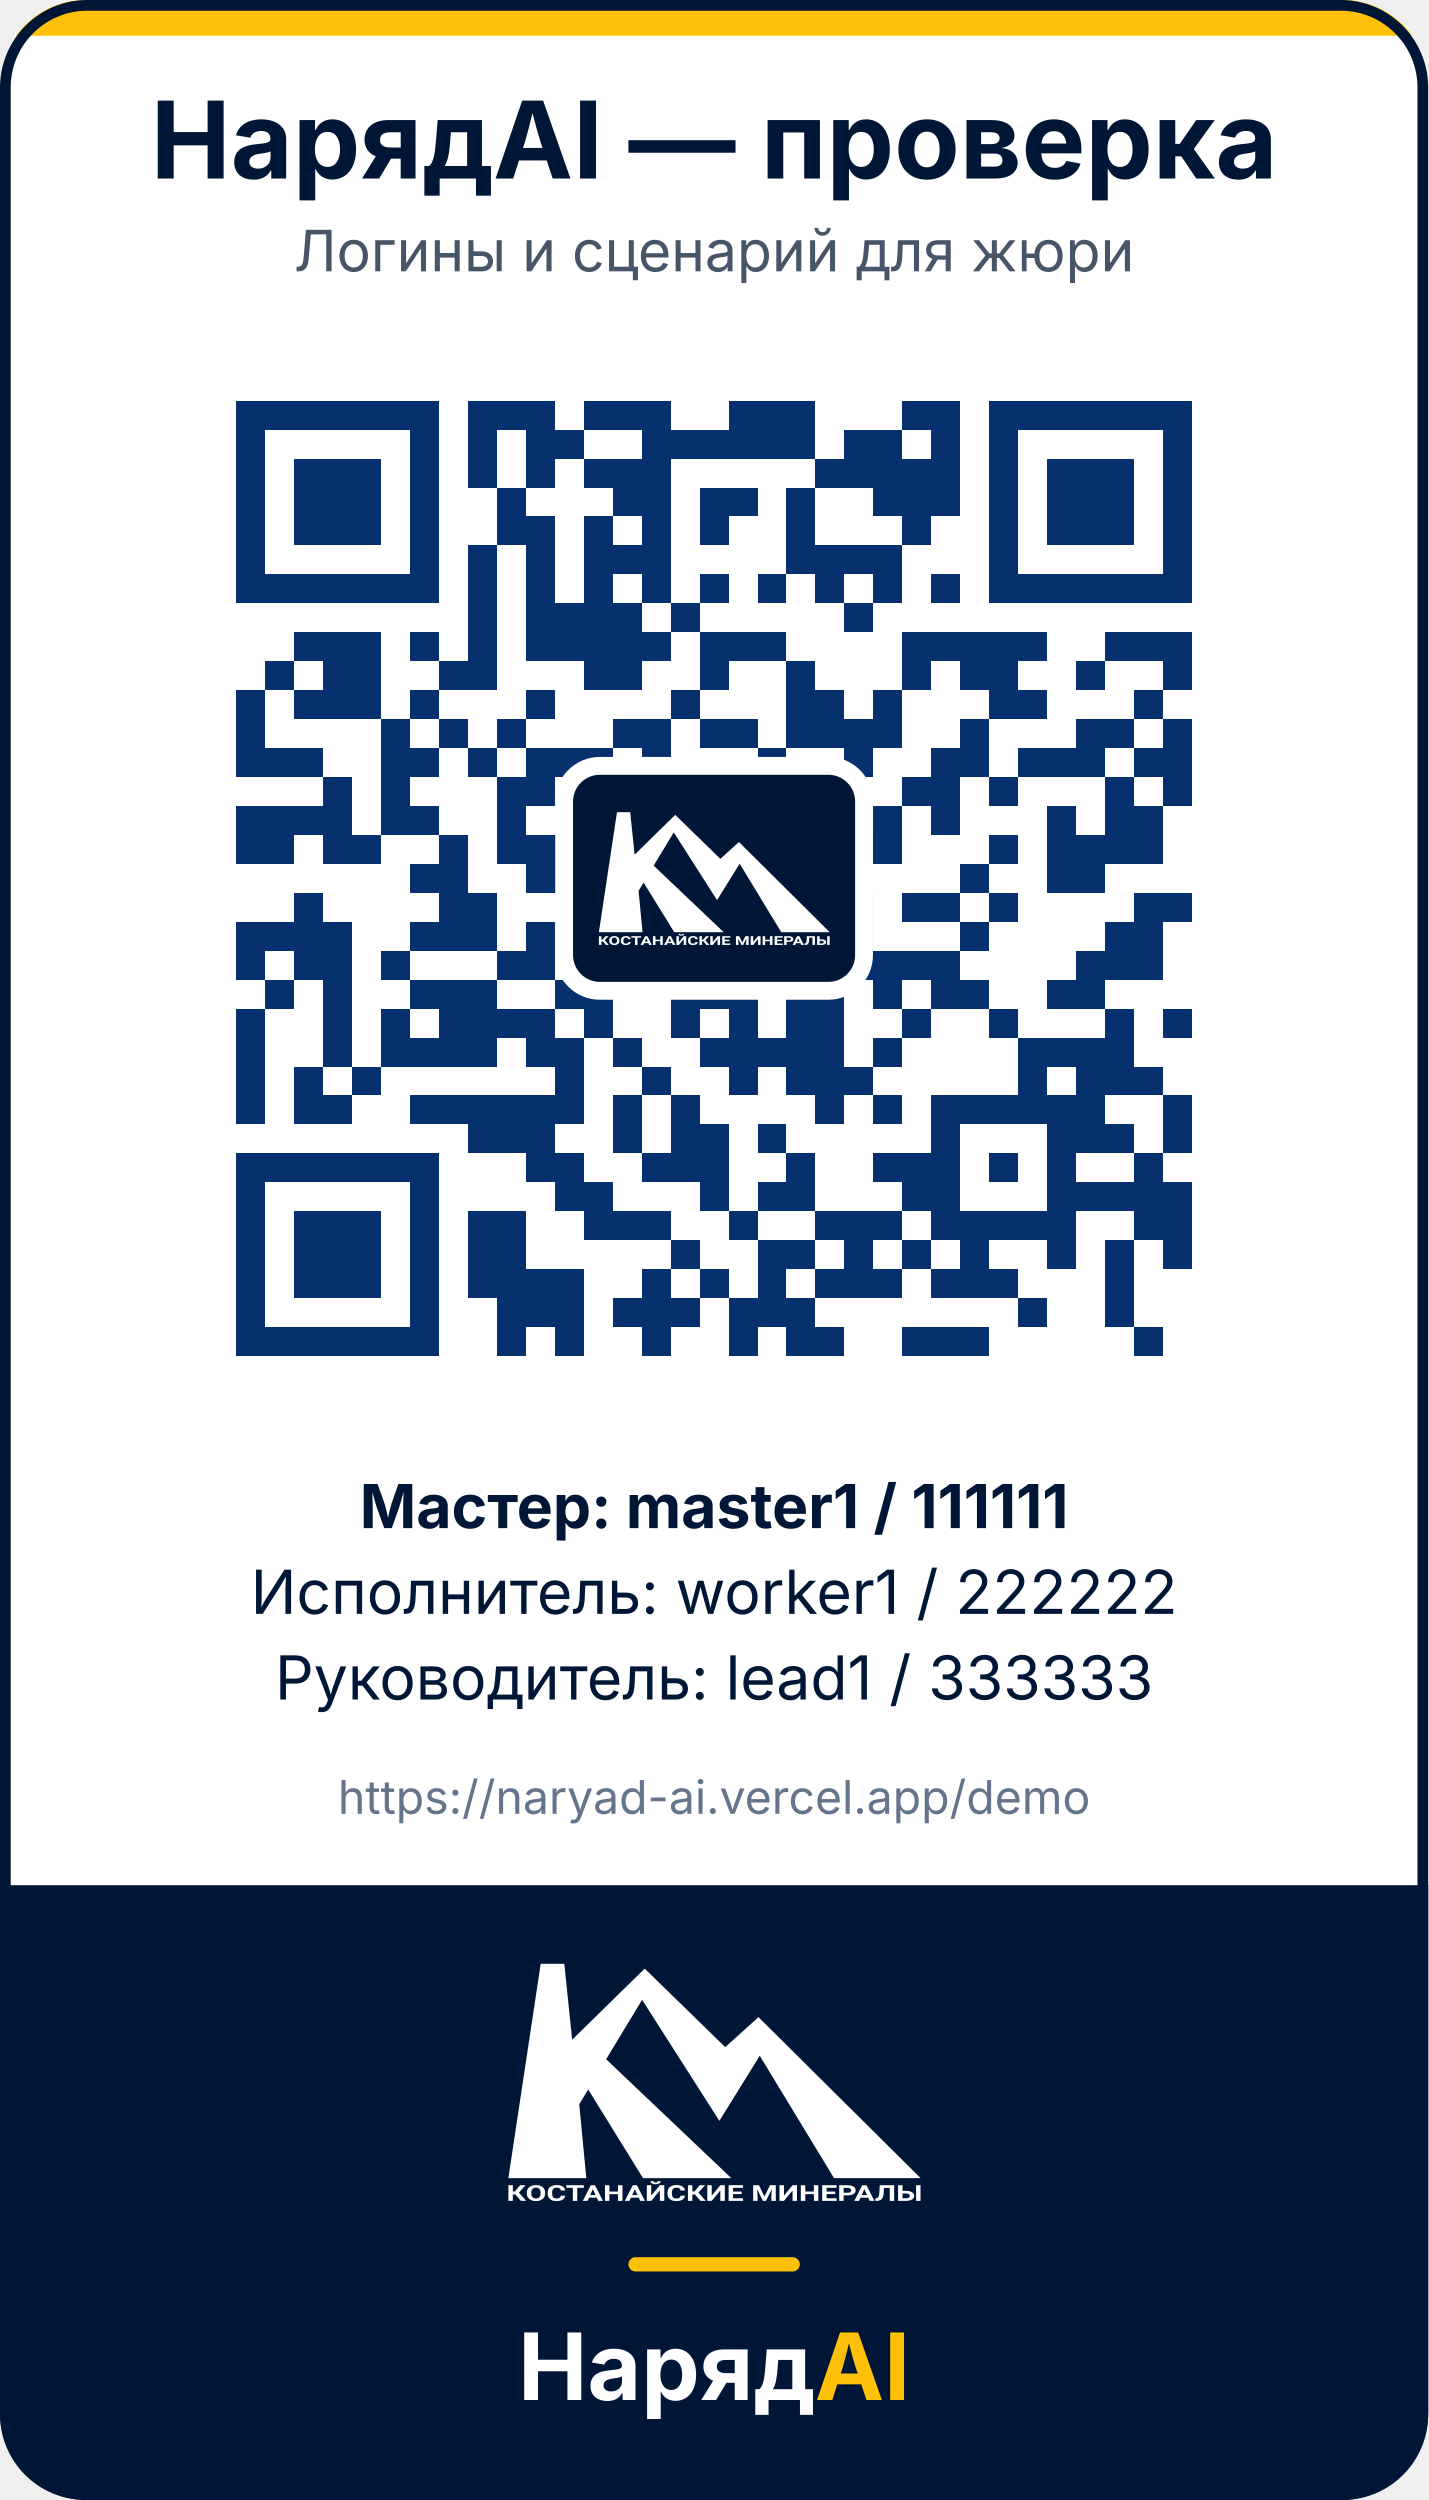
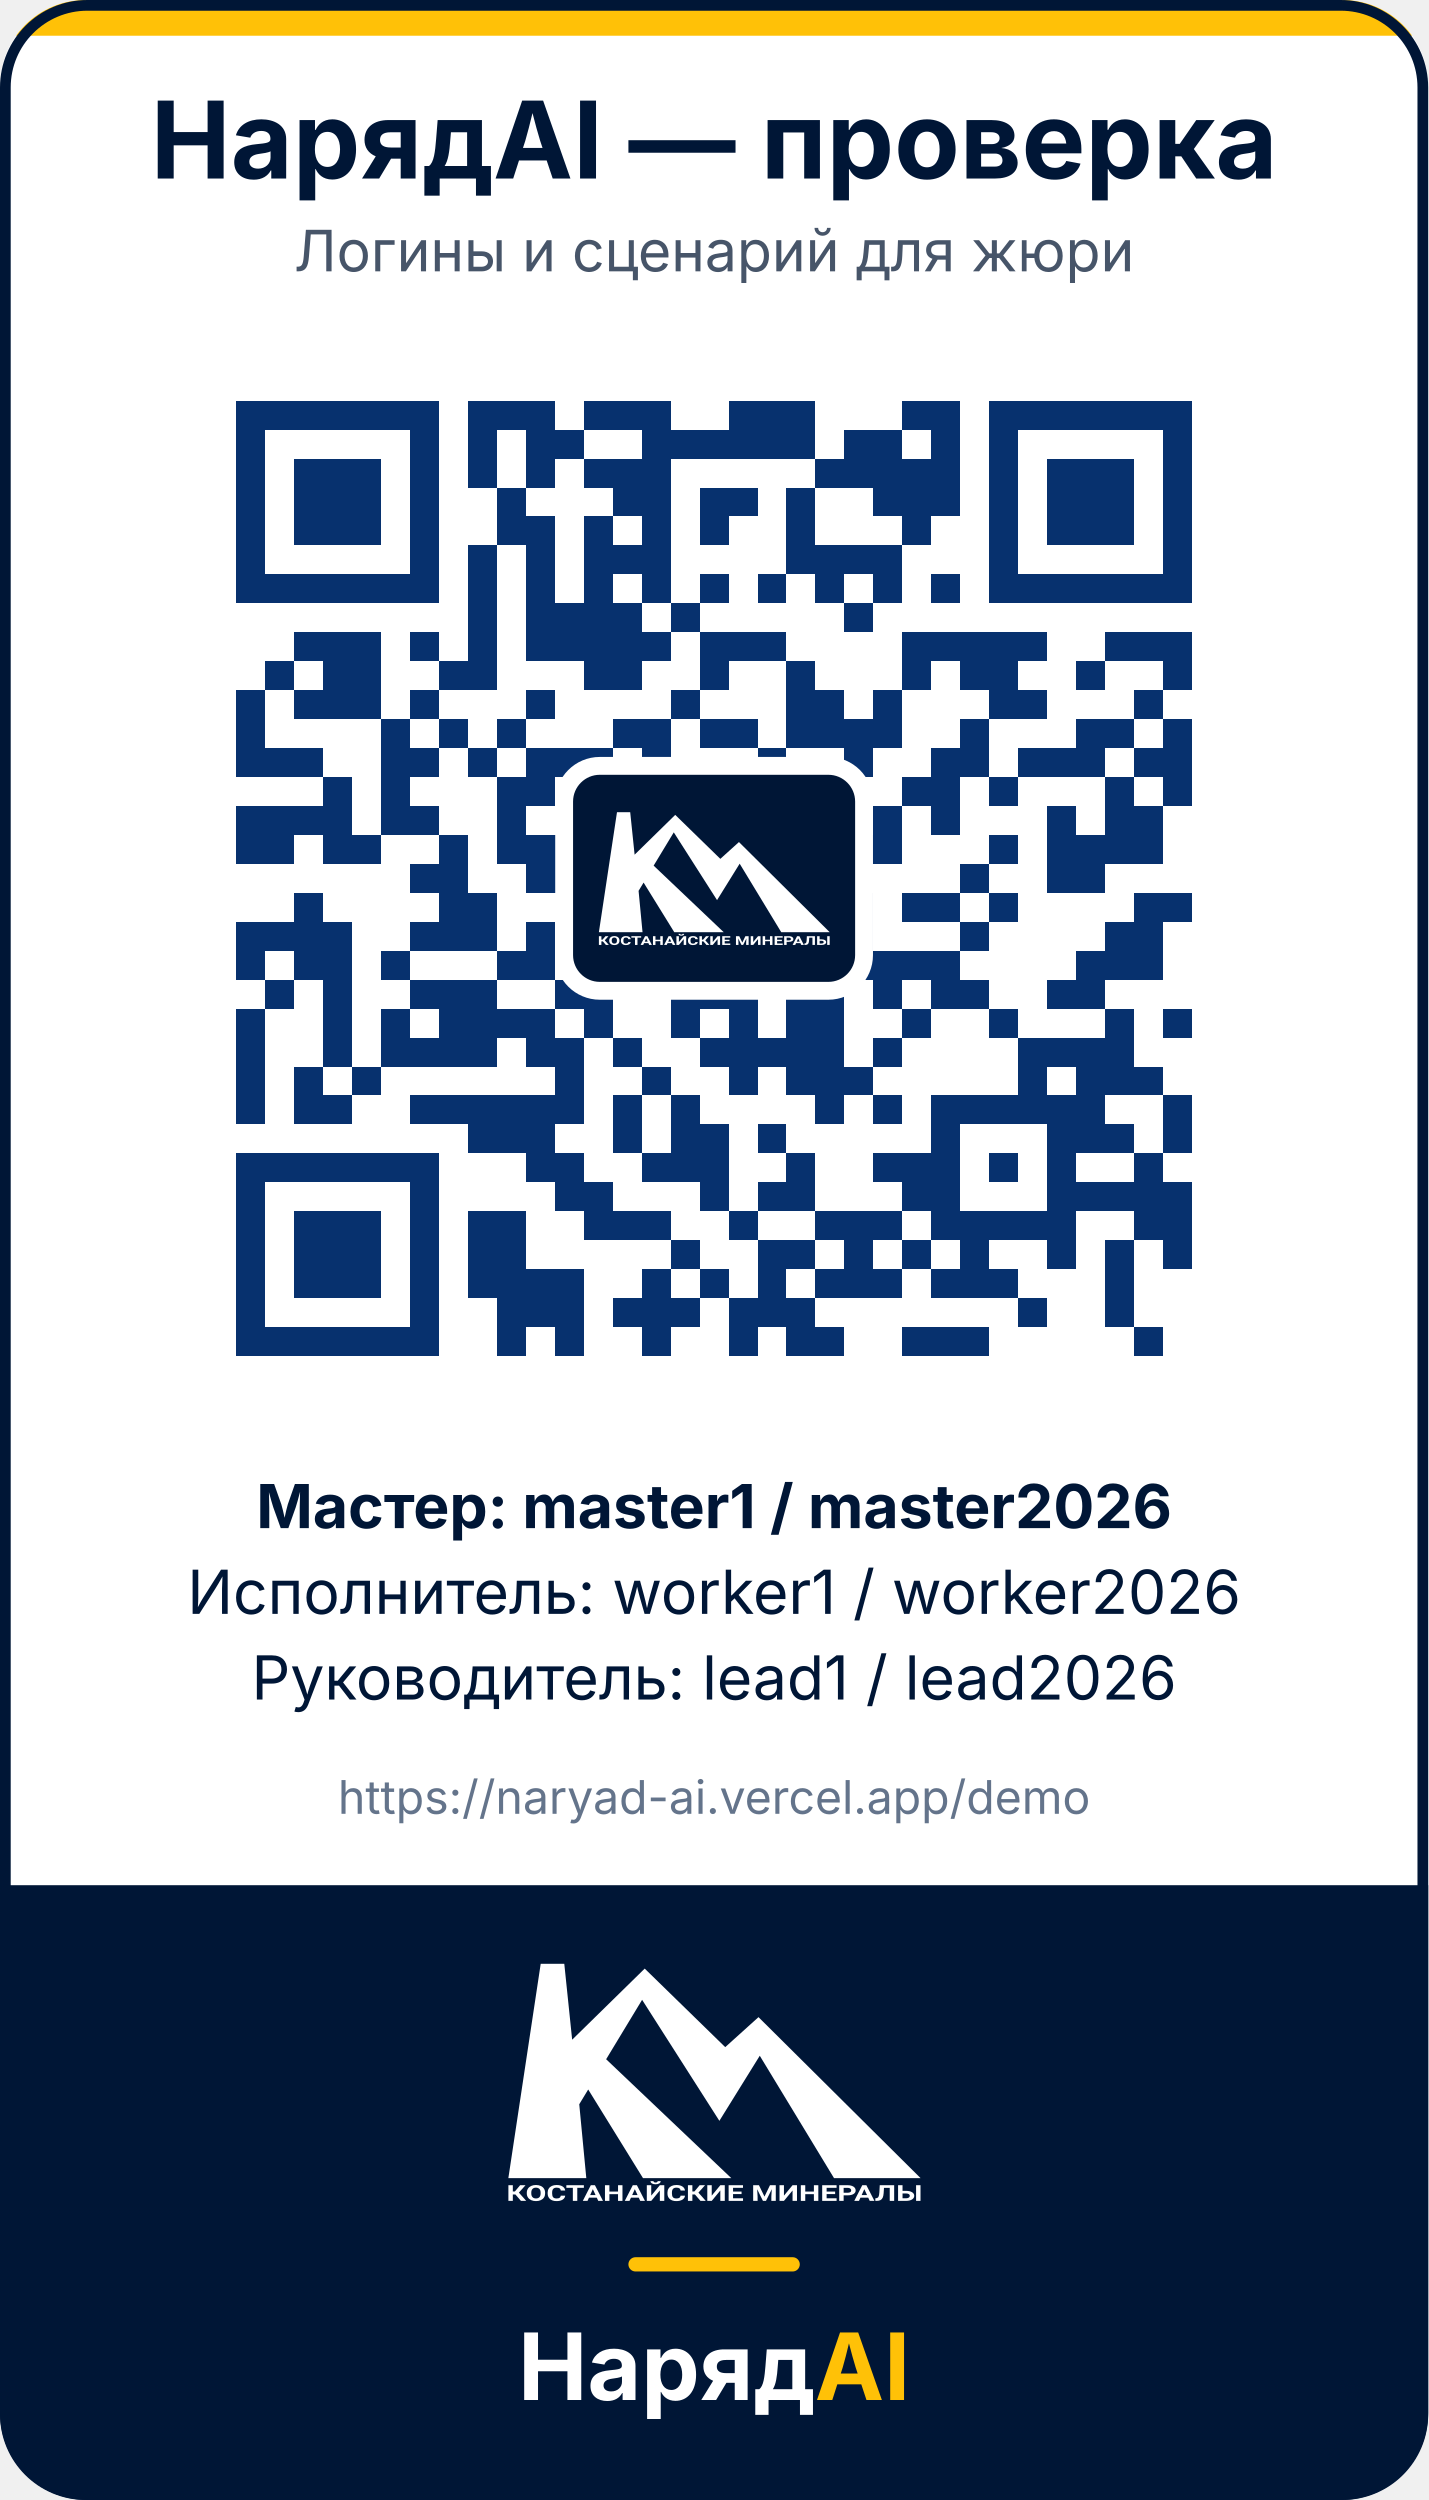
<svg xmlns="http://www.w3.org/2000/svg" width="400" height="700.189" viewBox="0 0 400 700.189" font-family="Inter, 'Segoe UI', Roboto, Arial, sans-serif">
  <defs>
    <clipPath id="card">
      <rect width="400" height="700.189" rx="24" />
    </clipPath>
  </defs>
  <rect width="400" height="700.189" rx="24" fill="#ffffff" />
  <rect width="400" height="10" fill="#ffc107" clip-path="url(#card)" />
  <text x="200" y="50" text-anchor="middle" font-size="30" font-weight="700" fill="#001636" font-family="Oswald, Inter, sans-serif">НарядAI — проверка</text>
  <text x="200" y="76" text-anchor="middle" font-size="16" fill="#475569">Логины и сценарий для жюри</text>
  <g transform="translate(50 96)">
    <rect width="300" height="300" fill="#ffffff" />
    <g transform="scale(8.108108) translate(2 2)" shape-rendering="crispEdges">
      <path d="M0 0h1v1h-1zM1 0h1v1h-1zM2 0h1v1h-1zM3 0h1v1h-1zM4 0h1v1h-1zM5 0h1v1h-1zM6 0h1v1h-1zM8 0h1v1h-1zM9 0h1v1h-1zM10 0h1v1h-1zM12 0h1v1h-1zM13 0h1v1h-1zM14 0h1v1h-1zM17 0h1v1h-1zM18 0h1v1h-1zM19 0h1v1h-1zM23 0h1v1h-1zM24 0h1v1h-1zM26 0h1v1h-1zM27 0h1v1h-1zM28 0h1v1h-1zM29 0h1v1h-1zM30 0h1v1h-1zM31 0h1v1h-1zM32 0h1v1h-1zM0 1h1v1h-1zM6 1h1v1h-1zM8 1h1v1h-1zM10 1h1v1h-1zM11 1h1v1h-1zM14 1h1v1h-1zM15 1h1v1h-1zM16 1h1v1h-1zM17 1h1v1h-1zM18 1h1v1h-1zM19 1h1v1h-1zM21 1h1v1h-1zM22 1h1v1h-1zM24 1h1v1h-1zM26 1h1v1h-1zM32 1h1v1h-1zM0 2h1v1h-1zM2 2h1v1h-1zM3 2h1v1h-1zM4 2h1v1h-1zM6 2h1v1h-1zM8 2h1v1h-1zM10 2h1v1h-1zM12 2h1v1h-1zM13 2h1v1h-1zM14 2h1v1h-1zM20 2h1v1h-1zM21 2h1v1h-1zM22 2h1v1h-1zM23 2h1v1h-1zM24 2h1v1h-1zM26 2h1v1h-1zM28 2h1v1h-1zM29 2h1v1h-1zM30 2h1v1h-1zM32 2h1v1h-1zM0 3h1v1h-1zM2 3h1v1h-1zM3 3h1v1h-1zM4 3h1v1h-1zM6 3h1v1h-1zM9 3h1v1h-1zM13 3h1v1h-1zM14 3h1v1h-1zM16 3h1v1h-1zM17 3h1v1h-1zM19 3h1v1h-1zM22 3h1v1h-1zM23 3h1v1h-1zM24 3h1v1h-1zM26 3h1v1h-1zM28 3h1v1h-1zM29 3h1v1h-1zM30 3h1v1h-1zM32 3h1v1h-1zM0 4h1v1h-1zM2 4h1v1h-1zM3 4h1v1h-1zM4 4h1v1h-1zM6 4h1v1h-1zM9 4h1v1h-1zM10 4h1v1h-1zM12 4h1v1h-1zM14 4h1v1h-1zM16 4h1v1h-1zM19 4h1v1h-1zM23 4h1v1h-1zM26 4h1v1h-1zM28 4h1v1h-1zM29 4h1v1h-1zM30 4h1v1h-1zM32 4h1v1h-1zM0 5h1v1h-1zM6 5h1v1h-1zM8 5h1v1h-1zM10 5h1v1h-1zM12 5h1v1h-1zM13 5h1v1h-1zM14 5h1v1h-1zM19 5h1v1h-1zM20 5h1v1h-1zM21 5h1v1h-1zM22 5h1v1h-1zM26 5h1v1h-1zM32 5h1v1h-1zM0 6h1v1h-1zM1 6h1v1h-1zM2 6h1v1h-1zM3 6h1v1h-1zM4 6h1v1h-1zM5 6h1v1h-1zM6 6h1v1h-1zM8 6h1v1h-1zM10 6h1v1h-1zM12 6h1v1h-1zM14 6h1v1h-1zM16 6h1v1h-1zM18 6h1v1h-1zM20 6h1v1h-1zM22 6h1v1h-1zM24 6h1v1h-1zM26 6h1v1h-1zM27 6h1v1h-1zM28 6h1v1h-1zM29 6h1v1h-1zM30 6h1v1h-1zM31 6h1v1h-1zM32 6h1v1h-1zM8 7h1v1h-1zM10 7h1v1h-1zM11 7h1v1h-1zM12 7h1v1h-1zM13 7h1v1h-1zM15 7h1v1h-1zM21 7h1v1h-1zM2 8h1v1h-1zM3 8h1v1h-1zM4 8h1v1h-1zM6 8h1v1h-1zM8 8h1v1h-1zM10 8h1v1h-1zM11 8h1v1h-1zM12 8h1v1h-1zM13 8h1v1h-1zM14 8h1v1h-1zM16 8h1v1h-1zM17 8h1v1h-1zM18 8h1v1h-1zM23 8h1v1h-1zM24 8h1v1h-1zM25 8h1v1h-1zM26 8h1v1h-1zM27 8h1v1h-1zM30 8h1v1h-1zM31 8h1v1h-1zM32 8h1v1h-1zM1 9h1v1h-1zM3 9h1v1h-1zM4 9h1v1h-1zM7 9h1v1h-1zM8 9h1v1h-1zM12 9h1v1h-1zM13 9h1v1h-1zM16 9h1v1h-1zM19 9h1v1h-1zM23 9h1v1h-1zM25 9h1v1h-1zM26 9h1v1h-1zM29 9h1v1h-1zM32 9h1v1h-1zM0 10h1v1h-1zM2 10h1v1h-1zM3 10h1v1h-1zM4 10h1v1h-1zM6 10h1v1h-1zM10 10h1v1h-1zM15 10h1v1h-1zM19 10h1v1h-1zM20 10h1v1h-1zM22 10h1v1h-1zM26 10h1v1h-1zM27 10h1v1h-1zM31 10h1v1h-1zM0 11h1v1h-1zM5 11h1v1h-1zM7 11h1v1h-1zM9 11h1v1h-1zM13 11h1v1h-1zM14 11h1v1h-1zM16 11h1v1h-1zM17 11h1v1h-1zM19 11h1v1h-1zM20 11h1v1h-1zM21 11h1v1h-1zM22 11h1v1h-1zM25 11h1v1h-1zM29 11h1v1h-1zM30 11h1v1h-1zM32 11h1v1h-1zM0 12h1v1h-1zM1 12h1v1h-1zM2 12h1v1h-1zM5 12h1v1h-1zM6 12h1v1h-1zM8 12h1v1h-1zM10 12h1v1h-1zM11 12h1v1h-1zM12 12h1v1h-1zM14 12h1v1h-1zM18 12h1v1h-1zM21 12h1v1h-1zM24 12h1v1h-1zM25 12h1v1h-1zM27 12h1v1h-1zM28 12h1v1h-1zM29 12h1v1h-1zM31 12h1v1h-1zM32 12h1v1h-1zM3 13h1v1h-1zM5 13h1v1h-1zM9 13h1v1h-1zM10 13h1v1h-1zM12 13h1v1h-1zM16 13h1v1h-1zM18 13h1v1h-1zM23 13h1v1h-1zM24 13h1v1h-1zM26 13h1v1h-1zM30 13h1v1h-1zM32 13h1v1h-1zM0 14h1v1h-1zM1 14h1v1h-1zM2 14h1v1h-1zM3 14h1v1h-1zM5 14h1v1h-1zM6 14h1v1h-1zM9 14h1v1h-1zM13 14h1v1h-1zM14 14h1v1h-1zM15 14h1v1h-1zM16 14h1v1h-1zM18 14h1v1h-1zM20 14h1v1h-1zM22 14h1v1h-1zM24 14h1v1h-1zM28 14h1v1h-1zM30 14h1v1h-1zM31 14h1v1h-1zM0 15h1v1h-1zM1 15h1v1h-1zM3 15h1v1h-1zM4 15h1v1h-1zM7 15h1v1h-1zM9 15h1v1h-1zM10 15h1v1h-1zM11 15h1v1h-1zM12 15h1v1h-1zM14 15h1v1h-1zM16 15h1v1h-1zM17 15h1v1h-1zM18 15h1v1h-1zM21 15h1v1h-1zM22 15h1v1h-1zM26 15h1v1h-1zM28 15h1v1h-1zM29 15h1v1h-1zM30 15h1v1h-1zM31 15h1v1h-1zM6 16h1v1h-1zM7 16h1v1h-1zM10 16h1v1h-1zM11 16h1v1h-1zM13 16h1v1h-1zM14 16h1v1h-1zM15 16h1v1h-1zM16 16h1v1h-1zM18 16h1v1h-1zM25 16h1v1h-1zM28 16h1v1h-1zM29 16h1v1h-1zM2 17h1v1h-1zM7 17h1v1h-1zM8 17h1v1h-1zM14 17h1v1h-1zM16 17h1v1h-1zM17 17h1v1h-1zM18 17h1v1h-1zM19 17h1v1h-1zM21 17h1v1h-1zM23 17h1v1h-1zM24 17h1v1h-1zM26 17h1v1h-1zM31 17h1v1h-1zM32 17h1v1h-1zM0 18h1v1h-1zM1 18h1v1h-1zM2 18h1v1h-1zM3 18h1v1h-1zM6 18h1v1h-1zM7 18h1v1h-1zM8 18h1v1h-1zM10 18h1v1h-1zM12 18h1v1h-1zM13 18h1v1h-1zM14 18h1v1h-1zM15 18h1v1h-1zM17 18h1v1h-1zM20 18h1v1h-1zM21 18h1v1h-1zM25 18h1v1h-1zM30 18h1v1h-1zM31 18h1v1h-1zM0 19h1v1h-1zM2 19h1v1h-1zM3 19h1v1h-1zM5 19h1v1h-1zM9 19h1v1h-1zM10 19h1v1h-1zM12 19h1v1h-1zM13 19h1v1h-1zM18 19h1v1h-1zM19 19h1v1h-1zM20 19h1v1h-1zM21 19h1v1h-1zM22 19h1v1h-1zM23 19h1v1h-1zM24 19h1v1h-1zM29 19h1v1h-1zM30 19h1v1h-1zM31 19h1v1h-1zM1 20h1v1h-1zM3 20h1v1h-1zM6 20h1v1h-1zM7 20h1v1h-1zM8 20h1v1h-1zM11 20h1v1h-1zM12 20h1v1h-1zM15 20h1v1h-1zM16 20h1v1h-1zM17 20h1v1h-1zM19 20h1v1h-1zM20 20h1v1h-1zM22 20h1v1h-1zM24 20h1v1h-1zM25 20h1v1h-1zM28 20h1v1h-1zM29 20h1v1h-1zM0 21h1v1h-1zM3 21h1v1h-1zM5 21h1v1h-1zM7 21h1v1h-1zM8 21h1v1h-1zM9 21h1v1h-1zM10 21h1v1h-1zM12 21h1v1h-1zM15 21h1v1h-1zM17 21h1v1h-1zM19 21h1v1h-1zM20 21h1v1h-1zM23 21h1v1h-1zM26 21h1v1h-1zM30 21h1v1h-1zM32 21h1v1h-1zM0 22h1v1h-1zM3 22h1v1h-1zM5 22h1v1h-1zM6 22h1v1h-1zM7 22h1v1h-1zM8 22h1v1h-1zM10 22h1v1h-1zM11 22h1v1h-1zM13 22h1v1h-1zM16 22h1v1h-1zM17 22h1v1h-1zM18 22h1v1h-1zM19 22h1v1h-1zM20 22h1v1h-1zM22 22h1v1h-1zM27 22h1v1h-1zM28 22h1v1h-1zM29 22h1v1h-1zM30 22h1v1h-1zM0 23h1v1h-1zM2 23h1v1h-1zM4 23h1v1h-1zM11 23h1v1h-1zM14 23h1v1h-1zM17 23h1v1h-1zM19 23h1v1h-1zM20 23h1v1h-1zM21 23h1v1h-1zM27 23h1v1h-1zM29 23h1v1h-1zM30 23h1v1h-1zM31 23h1v1h-1zM0 24h1v1h-1zM2 24h1v1h-1zM3 24h1v1h-1zM6 24h1v1h-1zM7 24h1v1h-1zM8 24h1v1h-1zM9 24h1v1h-1zM10 24h1v1h-1zM11 24h1v1h-1zM13 24h1v1h-1zM15 24h1v1h-1zM20 24h1v1h-1zM22 24h1v1h-1zM24 24h1v1h-1zM25 24h1v1h-1zM26 24h1v1h-1zM27 24h1v1h-1zM28 24h1v1h-1zM29 24h1v1h-1zM32 24h1v1h-1zM8 25h1v1h-1zM9 25h1v1h-1zM10 25h1v1h-1zM13 25h1v1h-1zM15 25h1v1h-1zM16 25h1v1h-1zM18 25h1v1h-1zM24 25h1v1h-1zM28 25h1v1h-1zM29 25h1v1h-1zM30 25h1v1h-1zM32 25h1v1h-1zM0 26h1v1h-1zM1 26h1v1h-1zM2 26h1v1h-1zM3 26h1v1h-1zM4 26h1v1h-1zM5 26h1v1h-1zM6 26h1v1h-1zM10 26h1v1h-1zM11 26h1v1h-1zM14 26h1v1h-1zM15 26h1v1h-1zM16 26h1v1h-1zM19 26h1v1h-1zM22 26h1v1h-1zM23 26h1v1h-1zM24 26h1v1h-1zM26 26h1v1h-1zM28 26h1v1h-1zM31 26h1v1h-1zM0 27h1v1h-1zM6 27h1v1h-1zM11 27h1v1h-1zM12 27h1v1h-1zM16 27h1v1h-1zM18 27h1v1h-1zM19 27h1v1h-1zM23 27h1v1h-1zM24 27h1v1h-1zM28 27h1v1h-1zM29 27h1v1h-1zM30 27h1v1h-1zM31 27h1v1h-1zM32 27h1v1h-1zM0 28h1v1h-1zM2 28h1v1h-1zM3 28h1v1h-1zM4 28h1v1h-1zM6 28h1v1h-1zM8 28h1v1h-1zM9 28h1v1h-1zM12 28h1v1h-1zM13 28h1v1h-1zM14 28h1v1h-1zM17 28h1v1h-1zM20 28h1v1h-1zM21 28h1v1h-1zM22 28h1v1h-1zM24 28h1v1h-1zM25 28h1v1h-1zM26 28h1v1h-1zM27 28h1v1h-1zM28 28h1v1h-1zM31 28h1v1h-1zM32 28h1v1h-1zM0 29h1v1h-1zM2 29h1v1h-1zM3 29h1v1h-1zM4 29h1v1h-1zM6 29h1v1h-1zM8 29h1v1h-1zM9 29h1v1h-1zM15 29h1v1h-1zM18 29h1v1h-1zM19 29h1v1h-1zM21 29h1v1h-1zM23 29h1v1h-1zM25 29h1v1h-1zM28 29h1v1h-1zM30 29h1v1h-1zM32 29h1v1h-1zM0 30h1v1h-1zM2 30h1v1h-1zM3 30h1v1h-1zM4 30h1v1h-1zM6 30h1v1h-1zM8 30h1v1h-1zM9 30h1v1h-1zM10 30h1v1h-1zM11 30h1v1h-1zM14 30h1v1h-1zM16 30h1v1h-1zM18 30h1v1h-1zM20 30h1v1h-1zM21 30h1v1h-1zM22 30h1v1h-1zM24 30h1v1h-1zM25 30h1v1h-1zM26 30h1v1h-1zM30 30h1v1h-1zM0 31h1v1h-1zM6 31h1v1h-1zM9 31h1v1h-1zM10 31h1v1h-1zM11 31h1v1h-1zM13 31h1v1h-1zM14 31h1v1h-1zM15 31h1v1h-1zM17 31h1v1h-1zM18 31h1v1h-1zM19 31h1v1h-1zM27 31h1v1h-1zM30 31h1v1h-1zM0 32h1v1h-1zM1 32h1v1h-1zM2 32h1v1h-1zM3 32h1v1h-1zM4 32h1v1h-1zM5 32h1v1h-1zM6 32h1v1h-1zM9 32h1v1h-1zM11 32h1v1h-1zM14 32h1v1h-1zM17 32h1v1h-1zM19 32h1v1h-1zM20 32h1v1h-1zM23 32h1v1h-1zM24 32h1v1h-1zM25 32h1v1h-1zM31 32h1v1h-1z" fill="#07316e" />
    </g>
    <rect x="108" y="118.5" width="84" height="63" rx="10" fill="#001636" stroke="#ffffff" stroke-width="5" />
    <g transform="translate(116.4 130.3472) scale(0.6339623) translate(-10 -9)">
      <path d="M12.101 63.8L20.103 10.781H25.938L27.885 29.555L45.833 11.965L65.755 31.395L73.983 23.973L114.081 63.8H92.67L74.299 33.524L64.307 49.628L45.19 19.686L36.293 34.39L67.25 63.8H45.411L31.855 41.874L29.64 45.525L31.383 63.8H12.101Z" fill="white" />
      <path d="M13.84 67.848H13.206V69.432H12.11V65.555H13.206V67.106H13.708L15.008 65.555H16.344L14.704 67.389L16.516 69.429H15.209L13.84 67.844V67.848Z" fill="white" />
      <path d="M21.195 67.582C21.195 67.963 21.103 68.297 20.918 68.586C20.733 68.874 20.469 69.094 20.122 69.252C19.779 69.409 19.383 69.484 18.938 69.484C18.492 69.484 18.103 69.406 17.756 69.252C17.41 69.097 17.143 68.878 16.951 68.589C16.76 68.304 16.664 67.972 16.664 67.602V67.412C16.664 67.031 16.76 66.693 16.948 66.405C17.136 66.116 17.403 65.893 17.747 65.736C18.09 65.581 18.486 65.503 18.928 65.503C19.37 65.503 19.766 65.581 20.109 65.736C20.453 65.89 20.72 66.113 20.908 66.405C21.096 66.693 21.192 67.031 21.192 67.408V67.582H21.195ZM20.083 67.405C20.083 66.998 19.984 66.69 19.783 66.48C19.581 66.27 19.297 66.162 18.928 66.162C18.558 66.162 18.278 66.267 18.076 66.474C17.875 66.683 17.776 66.988 17.773 67.392V67.582C17.773 67.979 17.872 68.284 18.073 68.504C18.274 68.724 18.562 68.832 18.934 68.832C19.307 68.832 19.585 68.727 19.783 68.517C19.981 68.307 20.08 67.999 20.083 67.599V67.408V67.405Z" fill="white" />
      <path d="M26.165 68.14C26.122 68.556 25.911 68.884 25.531 69.124C25.148 69.363 24.647 69.484 24.023 69.484C23.34 69.484 22.805 69.317 22.413 68.983C22.023 68.648 21.825 68.189 21.825 67.605V67.369C21.825 66.995 21.914 66.667 22.096 66.385C22.277 66.1 22.535 65.883 22.868 65.732C23.201 65.581 23.591 65.506 24.036 65.506C24.65 65.506 25.145 65.627 25.518 65.867C25.894 66.106 26.109 66.444 26.168 66.877H25.072C25.046 66.628 24.95 66.444 24.785 66.332C24.62 66.221 24.369 66.162 24.036 66.162C23.67 66.162 23.396 66.257 23.215 66.447C23.033 66.638 22.941 66.933 22.934 67.336V67.628C22.934 68.048 23.02 68.353 23.195 68.546C23.37 68.74 23.643 68.835 24.02 68.835C24.36 68.835 24.61 68.779 24.779 68.665C24.947 68.553 25.043 68.379 25.066 68.143H26.161L26.165 68.14Z" fill="white" />
      <path d="M30.782 66.201H29.152V69.429H28.056V66.201H26.449V65.555H30.782V66.201Z" fill="white" />
      <path d="M33.972 68.632H32.052L31.685 69.429H30.52L32.501 65.552H33.517L35.507 69.429H34.342L33.972 68.632ZM32.345 67.986H33.675L33.005 66.536L32.345 67.986Z" fill="white" />
      <path d="M40.332 69.432H39.236V67.772H37.098V69.432H36.002V65.555H37.098V67.126H39.236V65.555H40.332V69.432Z" fill="white" />
      <path d="M44.358 68.632H42.438L42.071 69.429H40.906L42.886 65.552H43.903L45.893 69.429H44.728L44.358 68.632ZM42.731 67.986H44.061L43.391 66.536L42.731 67.986Z" fill="white" />
      <path d="M49.579 65.555H50.678V69.432H49.579V66.857L47.45 69.432H46.355V65.555H47.45V68.133L49.579 65.555ZM49.79 64.538C49.79 64.775 49.674 64.965 49.44 65.109C49.206 65.253 48.902 65.326 48.526 65.326C48.15 65.326 47.843 65.253 47.612 65.112C47.381 64.968 47.262 64.778 47.262 64.538H48.011C48.011 64.65 48.057 64.735 48.15 64.797C48.242 64.86 48.367 64.889 48.529 64.889C48.691 64.889 48.813 64.86 48.902 64.797C48.991 64.735 49.037 64.65 49.037 64.538H49.793H49.79Z" fill="white" />
      <path d="M55.802 68.14C55.76 68.556 55.548 68.884 55.169 69.124C54.786 69.363 54.284 69.484 53.661 69.484C52.978 69.484 52.443 69.317 52.05 68.983C51.661 68.648 51.463 68.189 51.463 67.605V67.369C51.463 66.995 51.552 66.667 51.733 66.385C51.915 66.1 52.172 65.883 52.506 65.732C52.839 65.581 53.228 65.506 53.674 65.506C54.288 65.506 54.783 65.627 55.156 65.867C55.532 66.106 55.746 66.444 55.806 66.877H54.71C54.684 66.628 54.588 66.444 54.423 66.332C54.258 66.221 54.007 66.162 53.674 66.162C53.308 66.162 53.034 66.257 52.852 66.447C52.671 66.638 52.578 66.933 52.572 67.336V67.628C52.572 68.048 52.657 68.353 52.832 68.546C53.007 68.74 53.281 68.835 53.657 68.835C53.997 68.835 54.248 68.779 54.416 68.665C54.585 68.553 54.68 68.379 54.703 68.143H55.799L55.802 68.14Z" fill="white" />
      <path d="M58.258 67.848H57.624V69.432H56.528V65.555H57.624V67.106H58.126L59.426 65.555H60.762L59.122 67.389L60.934 69.429H59.627L58.258 67.844V67.848Z" fill="white" />
      <path d="M64.544 65.555H65.643V69.432H64.544V66.857L62.416 69.432H61.32V65.555H62.416V68.133L64.544 65.555Z" fill="white" />
      <path d="M69.795 67.749H67.689V68.789H70.158V69.432H66.594V65.555H70.151V66.201H67.689V67.126H69.795V67.753V67.749Z" fill="white" />
      <path d="M74.098 65.555L75.464 68.366L76.824 65.555H78.263V69.432H77.164V68.373L77.273 66.542L75.837 69.432H75.085L73.653 66.546L73.762 68.373V69.432H72.666V65.555H74.098Z" fill="white" />
      <path d="M82.411 65.555H83.51V69.432H82.411V66.857L80.282 69.432H79.186V65.555H80.282V68.133L82.411 65.555Z" fill="white" />
      <path d="M88.787 69.432H87.691V67.772H85.553V69.432H84.457V65.555H85.553V67.126H87.691V65.555H88.787V69.432Z" fill="white" />
      <path d="M92.944 67.749H90.839V68.789H93.307V69.432H89.743V65.555H93.301V66.201H90.839V67.126H92.944V67.753V67.749Z" fill="white" />
      <path d="M95.05 68.064V69.429H93.954V65.552H96.03C96.429 65.552 96.779 65.604 97.082 65.713C97.386 65.817 97.62 65.972 97.782 66.165C97.944 66.362 98.026 66.585 98.026 66.834C98.026 67.215 97.848 67.513 97.492 67.733C97.135 67.953 96.64 68.061 96.01 68.061H95.05V68.064ZM95.05 67.418H96.03C96.32 67.418 96.541 67.369 96.693 67.27C96.845 67.172 96.921 67.028 96.921 66.844C96.921 66.66 96.845 66.5 96.69 66.385C96.535 66.267 96.323 66.208 96.053 66.204H95.05V67.421V67.418Z" fill="white" />
      <path d="M101.131 68.632H99.211L98.845 69.429H97.68L99.66 65.552H100.676L102.666 69.429H101.501L101.131 68.632ZM99.505 67.986H100.835L100.165 66.536L99.505 67.986Z" fill="white" />
      <path d="M107.55 65.555V69.432H106.451V66.204H105.032L104.943 67.572C104.907 68.035 104.827 68.395 104.702 68.661C104.577 68.927 104.395 69.12 104.157 69.245C103.92 69.37 103.593 69.432 103.177 69.432H102.894V68.789L103.075 68.776C103.349 68.75 103.547 68.635 103.666 68.428C103.785 68.225 103.857 67.858 103.89 67.333L103.983 65.555H107.547H107.55Z" fill="white" />
      <path d="M109.622 66.952H110.477C111.104 66.952 111.599 67.064 111.965 67.284C112.331 67.503 112.516 67.802 112.516 68.176C112.516 68.55 112.335 68.855 111.968 69.081C111.605 69.311 111.12 69.425 110.516 69.429H108.517V65.552H109.619V66.949L109.622 66.952ZM109.622 67.595V68.789H110.497C110.777 68.789 111.002 68.733 111.167 68.622C111.335 68.51 111.417 68.359 111.417 68.172C111.417 67.995 111.338 67.858 111.176 67.756C111.018 67.654 110.797 67.602 110.52 67.599H109.622V67.595ZM114.067 69.432H112.972V65.555H114.067V69.432Z" fill="white" />
    </g>
  </g>
-   <text x="200" y="428" text-anchor="middle" font-size="17" font-weight="700" fill="#001636">Мастер: master1 / 111111</text>
-   <text x="200" y="452" text-anchor="middle" font-size="17" font-weight="400" fill="#001636">Исполнитель: worker1 / 222222</text>
-   <text x="200" y="476" text-anchor="middle" font-size="17" font-weight="400" fill="#001636">Руководитель: lead1 / 333333</text>
+   <text x="200" y="428" text-anchor="middle" font-size="17" font-weight="700" fill="#001636">Мастер: master1 / master2026</text>
+   <text x="200" y="452" text-anchor="middle" font-size="17" font-weight="400" fill="#001636">Исполнитель: worker1 / worker2026</text>
+   <text x="200" y="476" text-anchor="middle" font-size="17" font-weight="400" fill="#001636">Руководитель: lead1 / lead2026</text>
  <text x="200" y="508" text-anchor="middle" font-size="13" fill="#64748b">https://naryad-ai.vercel.app/demo</text>
  <rect y="528" width="400" height="172.189" fill="#001636" clip-path="url(#card)" />
  <g transform="translate(140 548) scale(1.132075) translate(-10 -9)">
    <path d="M12.101 63.8L20.103 10.781H25.938L27.885 29.555L45.833 11.965L65.755 31.395L73.983 23.973L114.081 63.8H92.67L74.299 33.524L64.307 49.628L45.19 19.686L36.293 34.39L67.25 63.8H45.411L31.855 41.874L29.64 45.525L31.383 63.8H12.101Z" fill="white" />
    <path d="M13.84 67.848H13.206V69.432H12.11V65.555H13.206V67.106H13.708L15.008 65.555H16.344L14.704 67.389L16.516 69.429H15.209L13.84 67.844V67.848Z" fill="white" />
    <path d="M21.195 67.582C21.195 67.963 21.103 68.297 20.918 68.586C20.733 68.874 20.469 69.094 20.122 69.252C19.779 69.409 19.383 69.484 18.938 69.484C18.492 69.484 18.103 69.406 17.756 69.252C17.41 69.097 17.143 68.878 16.951 68.589C16.76 68.304 16.664 67.972 16.664 67.602V67.412C16.664 67.031 16.76 66.693 16.948 66.405C17.136 66.116 17.403 65.893 17.747 65.736C18.09 65.581 18.486 65.503 18.928 65.503C19.37 65.503 19.766 65.581 20.109 65.736C20.453 65.89 20.72 66.113 20.908 66.405C21.096 66.693 21.192 67.031 21.192 67.408V67.582H21.195ZM20.083 67.405C20.083 66.998 19.984 66.69 19.783 66.48C19.581 66.27 19.297 66.162 18.928 66.162C18.558 66.162 18.278 66.267 18.076 66.474C17.875 66.683 17.776 66.988 17.773 67.392V67.582C17.773 67.979 17.872 68.284 18.073 68.504C18.274 68.724 18.562 68.832 18.934 68.832C19.307 68.832 19.585 68.727 19.783 68.517C19.981 68.307 20.08 67.999 20.083 67.599V67.408V67.405Z" fill="white" />
    <path d="M26.165 68.14C26.122 68.556 25.911 68.884 25.531 69.124C25.148 69.363 24.647 69.484 24.023 69.484C23.34 69.484 22.805 69.317 22.413 68.983C22.023 68.648 21.825 68.189 21.825 67.605V67.369C21.825 66.995 21.914 66.667 22.096 66.385C22.277 66.1 22.535 65.883 22.868 65.732C23.201 65.581 23.591 65.506 24.036 65.506C24.65 65.506 25.145 65.627 25.518 65.867C25.894 66.106 26.109 66.444 26.168 66.877H25.072C25.046 66.628 24.95 66.444 24.785 66.332C24.62 66.221 24.369 66.162 24.036 66.162C23.67 66.162 23.396 66.257 23.215 66.447C23.033 66.638 22.941 66.933 22.934 67.336V67.628C22.934 68.048 23.02 68.353 23.195 68.546C23.37 68.74 23.643 68.835 24.02 68.835C24.36 68.835 24.61 68.779 24.779 68.665C24.947 68.553 25.043 68.379 25.066 68.143H26.161L26.165 68.14Z" fill="white" />
    <path d="M30.782 66.201H29.152V69.429H28.056V66.201H26.449V65.555H30.782V66.201Z" fill="white" />
    <path d="M33.972 68.632H32.052L31.685 69.429H30.52L32.501 65.552H33.517L35.507 69.429H34.342L33.972 68.632ZM32.345 67.986H33.675L33.005 66.536L32.345 67.986Z" fill="white" />
    <path d="M40.332 69.432H39.236V67.772H37.098V69.432H36.002V65.555H37.098V67.126H39.236V65.555H40.332V69.432Z" fill="white" />
    <path d="M44.358 68.632H42.438L42.071 69.429H40.906L42.886 65.552H43.903L45.893 69.429H44.728L44.358 68.632ZM42.731 67.986H44.061L43.391 66.536L42.731 67.986Z" fill="white" />
    <path d="M49.579 65.555H50.678V69.432H49.579V66.857L47.45 69.432H46.355V65.555H47.45V68.133L49.579 65.555ZM49.79 64.538C49.79 64.775 49.674 64.965 49.44 65.109C49.206 65.253 48.902 65.326 48.526 65.326C48.15 65.326 47.843 65.253 47.612 65.112C47.381 64.968 47.262 64.778 47.262 64.538H48.011C48.011 64.65 48.057 64.735 48.15 64.797C48.242 64.86 48.367 64.889 48.529 64.889C48.691 64.889 48.813 64.86 48.902 64.797C48.991 64.735 49.037 64.65 49.037 64.538H49.793H49.79Z" fill="white" />
    <path d="M55.802 68.14C55.76 68.556 55.548 68.884 55.169 69.124C54.786 69.363 54.284 69.484 53.661 69.484C52.978 69.484 52.443 69.317 52.05 68.983C51.661 68.648 51.463 68.189 51.463 67.605V67.369C51.463 66.995 51.552 66.667 51.733 66.385C51.915 66.1 52.172 65.883 52.506 65.732C52.839 65.581 53.228 65.506 53.674 65.506C54.288 65.506 54.783 65.627 55.156 65.867C55.532 66.106 55.746 66.444 55.806 66.877H54.71C54.684 66.628 54.588 66.444 54.423 66.332C54.258 66.221 54.007 66.162 53.674 66.162C53.308 66.162 53.034 66.257 52.852 66.447C52.671 66.638 52.578 66.933 52.572 67.336V67.628C52.572 68.048 52.657 68.353 52.832 68.546C53.007 68.74 53.281 68.835 53.657 68.835C53.997 68.835 54.248 68.779 54.416 68.665C54.585 68.553 54.68 68.379 54.703 68.143H55.799L55.802 68.14Z" fill="white" />
    <path d="M58.258 67.848H57.624V69.432H56.528V65.555H57.624V67.106H58.126L59.426 65.555H60.762L59.122 67.389L60.934 69.429H59.627L58.258 67.844V67.848Z" fill="white" />
    <path d="M64.544 65.555H65.643V69.432H64.544V66.857L62.416 69.432H61.32V65.555H62.416V68.133L64.544 65.555Z" fill="white" />
    <path d="M69.795 67.749H67.689V68.789H70.158V69.432H66.594V65.555H70.151V66.201H67.689V67.126H69.795V67.753V67.749Z" fill="white" />
    <path d="M74.098 65.555L75.464 68.366L76.824 65.555H78.263V69.432H77.164V68.373L77.273 66.542L75.837 69.432H75.085L73.653 66.546L73.762 68.373V69.432H72.666V65.555H74.098Z" fill="white" />
    <path d="M82.411 65.555H83.51V69.432H82.411V66.857L80.282 69.432H79.186V65.555H80.282V68.133L82.411 65.555Z" fill="white" />
    <path d="M88.787 69.432H87.691V67.772H85.553V69.432H84.457V65.555H85.553V67.126H87.691V65.555H88.787V69.432Z" fill="white" />
    <path d="M92.944 67.749H90.839V68.789H93.307V69.432H89.743V65.555H93.301V66.201H90.839V67.126H92.944V67.753V67.749Z" fill="white" />
    <path d="M95.05 68.064V69.429H93.954V65.552H96.03C96.429 65.552 96.779 65.604 97.082 65.713C97.386 65.817 97.62 65.972 97.782 66.165C97.944 66.362 98.026 66.585 98.026 66.834C98.026 67.215 97.848 67.513 97.492 67.733C97.135 67.953 96.64 68.061 96.01 68.061H95.05V68.064ZM95.05 67.418H96.03C96.32 67.418 96.541 67.369 96.693 67.27C96.845 67.172 96.921 67.028 96.921 66.844C96.921 66.66 96.845 66.5 96.69 66.385C96.535 66.267 96.323 66.208 96.053 66.204H95.05V67.421V67.418Z" fill="white" />
    <path d="M101.131 68.632H99.211L98.845 69.429H97.68L99.66 65.552H100.676L102.666 69.429H101.501L101.131 68.632ZM99.505 67.986H100.835L100.165 66.536L99.505 67.986Z" fill="white" />
    <path d="M107.55 65.555V69.432H106.451V66.204H105.032L104.943 67.572C104.907 68.035 104.827 68.395 104.702 68.661C104.577 68.927 104.395 69.12 104.157 69.245C103.92 69.37 103.593 69.432 103.177 69.432H102.894V68.789L103.075 68.776C103.349 68.75 103.547 68.635 103.666 68.428C103.785 68.225 103.857 67.858 103.89 67.333L103.983 65.555H107.547H107.55Z" fill="white" />
    <path d="M109.622 66.952H110.477C111.104 66.952 111.599 67.064 111.965 67.284C112.331 67.503 112.516 67.802 112.516 68.176C112.516 68.55 112.335 68.855 111.968 69.081C111.605 69.311 111.12 69.425 110.516 69.429H108.517V65.552H109.619V66.949L109.622 66.952ZM109.622 67.595V68.789H110.497C110.777 68.789 111.002 68.733 111.167 68.622C111.335 68.51 111.417 68.359 111.417 68.172C111.417 67.995 111.338 67.858 111.176 67.756C111.018 67.654 110.797 67.602 110.52 67.599H109.622V67.595ZM114.067 69.432H112.972V65.555H114.067V69.432Z" fill="white" />
  </g>
  <rect x="176" y="632.189" width="48" height="4" rx="2" fill="#ffc107" />
  <text x="200" y="672.189" text-anchor="middle" font-size="26" font-weight="700" fill="#ffffff" font-family="Oswald, Inter, sans-serif">Наряд<tspan fill="#ffc107">AI</tspan>
  </text>
  <rect x="1.5" y="1.5" width="397" height="697.189" rx="23" fill="none" stroke="#001636" stroke-width="3" />
</svg>
